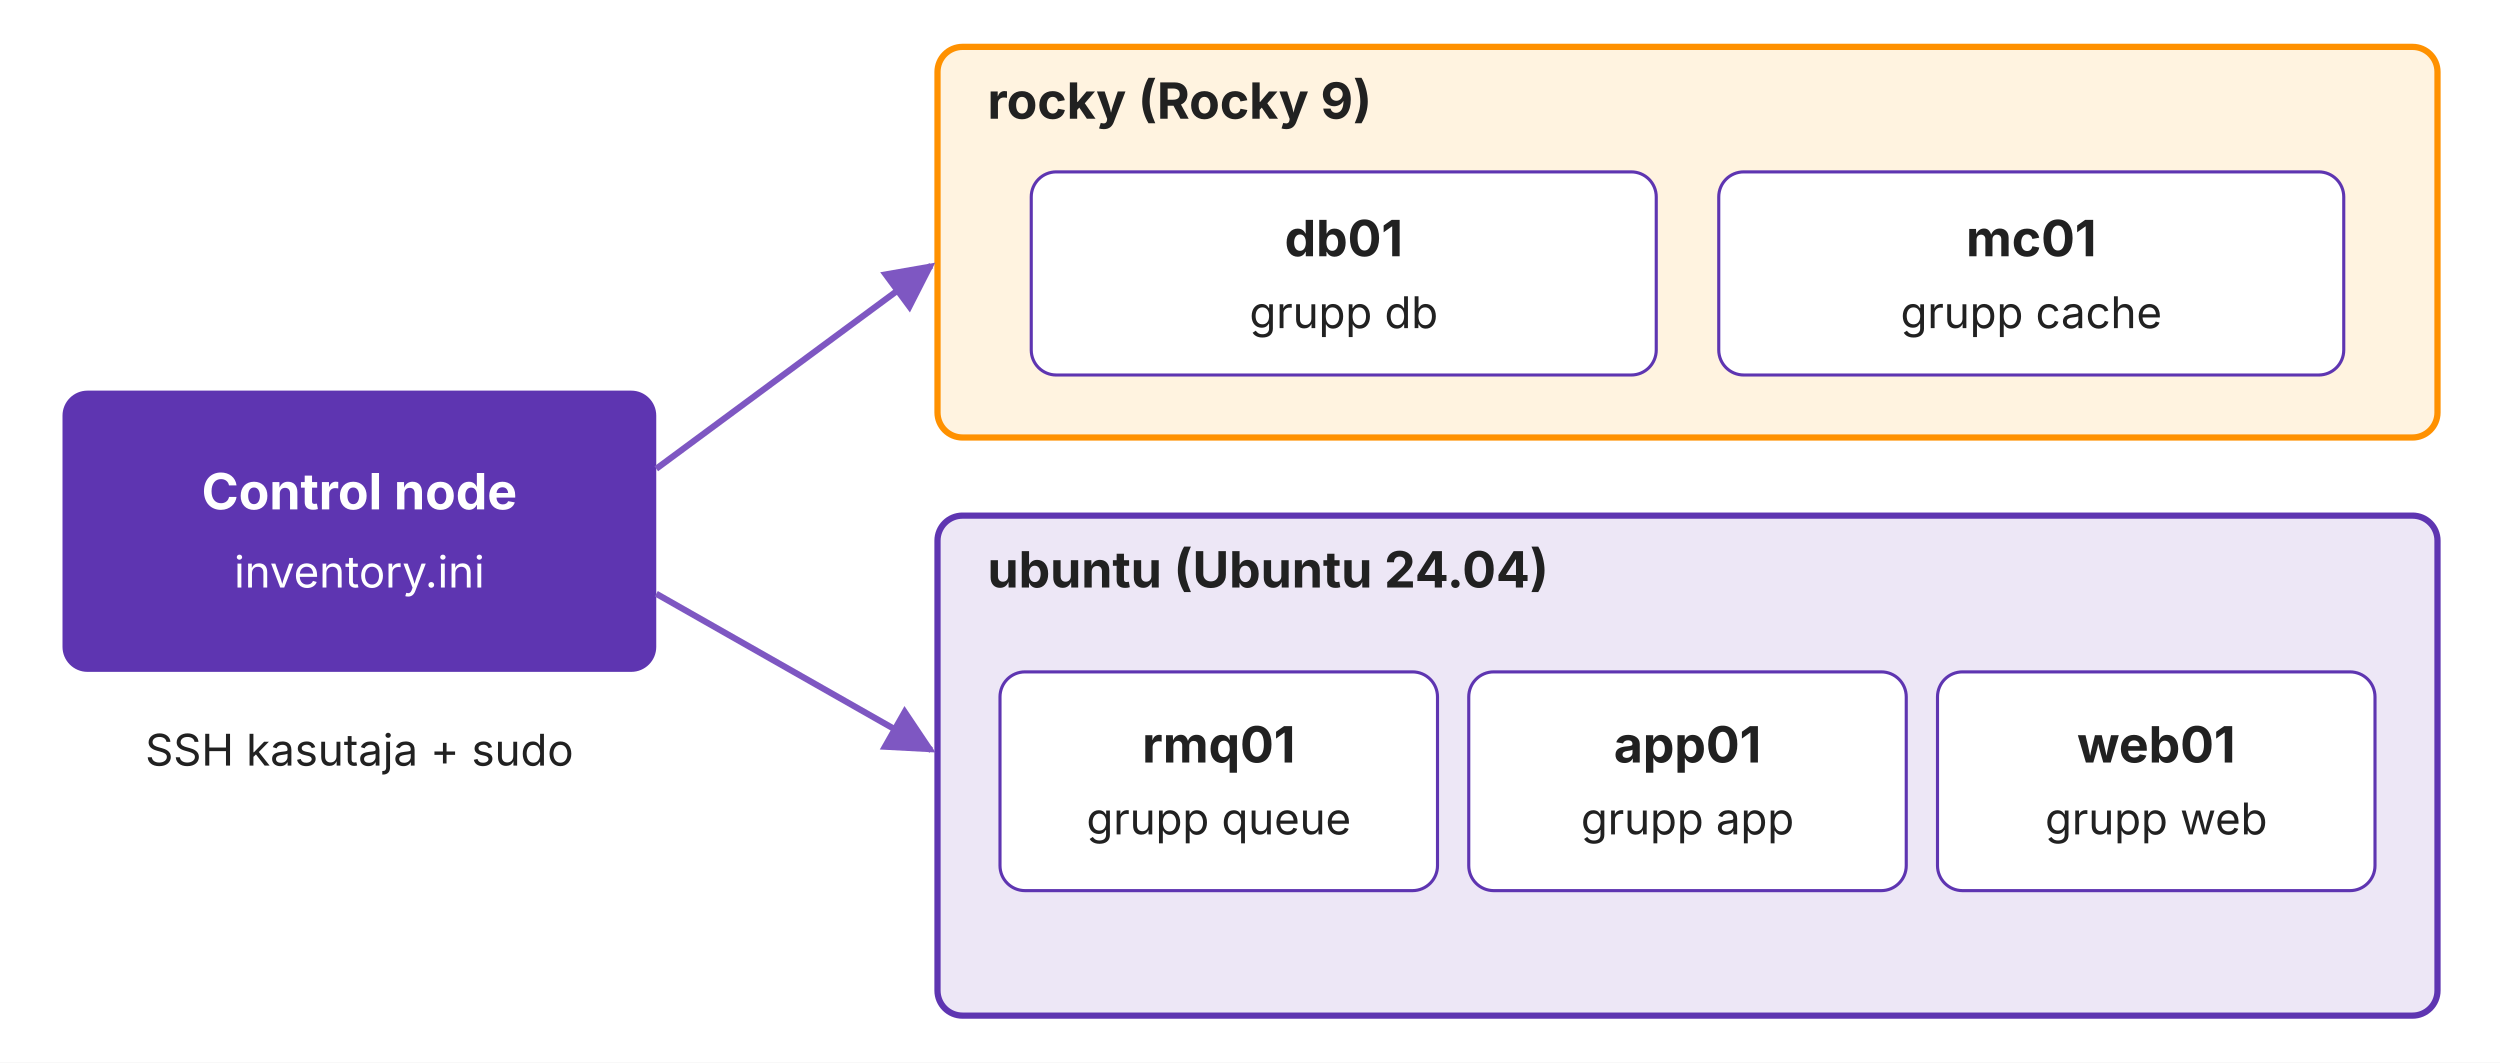
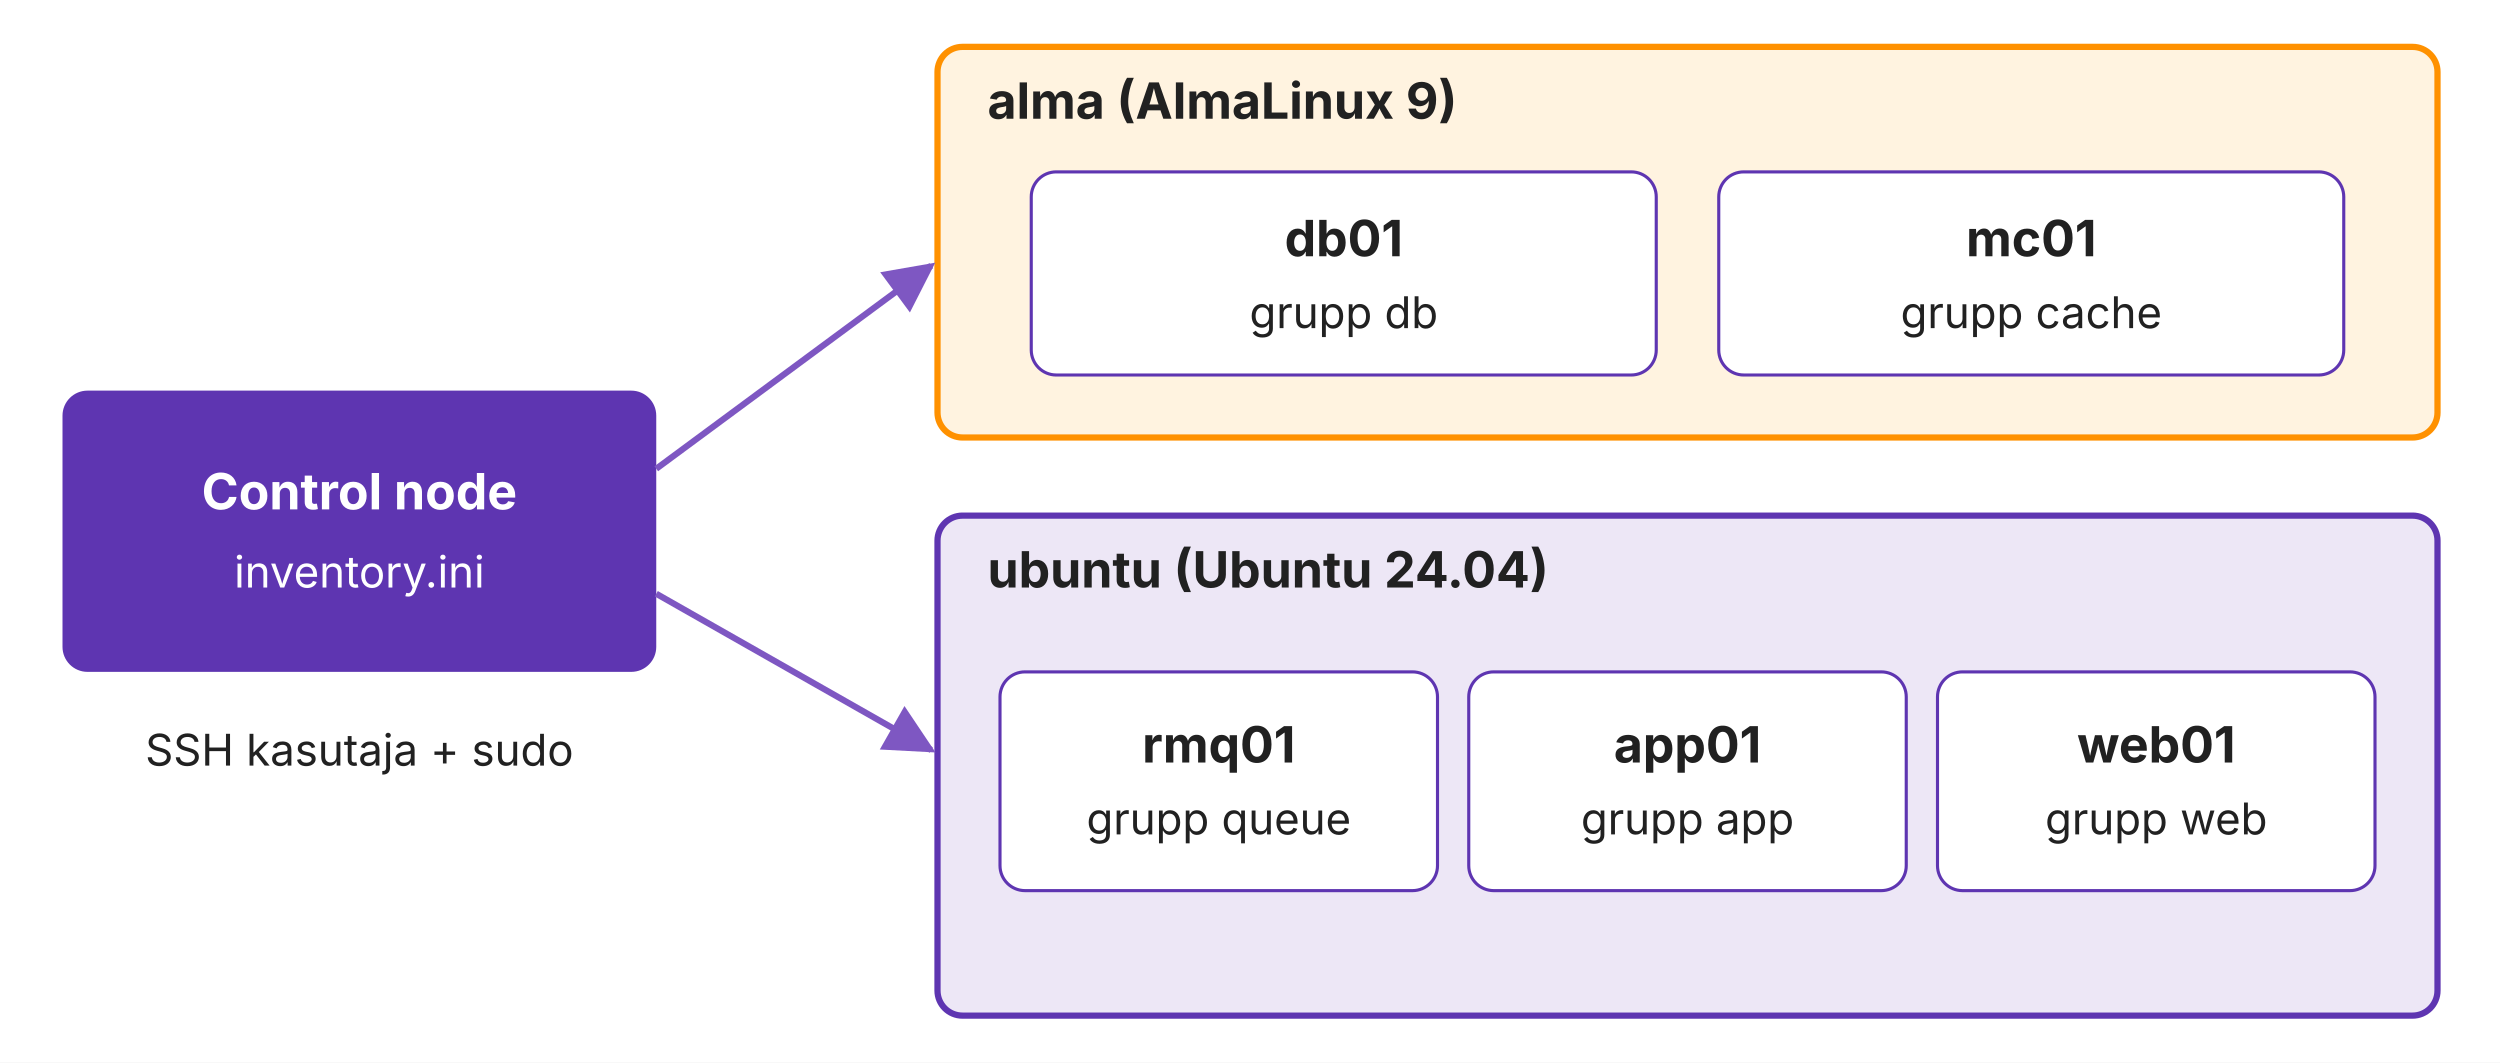
<svg xmlns="http://www.w3.org/2000/svg" viewBox="0 0 800 340" width="800" height="340">
  <style>text{font-family:Inter, Arial, sans-serif;fill:#212121;font-size:15px}.b{font-weight:700;font-size:16px}.s{font-size:14px}.w{fill:#fff}.l{stroke:#7e57c2;stroke-width:2;fill:none}</style>
  <defs>
    <marker id="a" viewBox="0 0 10 10" refX="9" refY="5" markerWidth="8" markerHeight="8" orient="auto-start-reverse">
      <path d="M0,0 L10,5 L0,10 z" fill="#7e57c2" />
    </marker>
  </defs>
  <rect width="800" height="340" fill="#fff" />
  <rect x="20" y="125" width="190" height="90" rx="8" fill="#5e35b1" />
  <text x="115" y="163" text-anchor="middle" class="b w">Control node</text>
  <text x="115" y="188" text-anchor="middle" class="s w">inventory.ini</text>
  <text x="115" y="245" text-anchor="middle" class="s">SSH kasutaja + sudo</text>
  <rect x="300" y="15" width="480" height="125" rx="8" fill="#fff3e0" stroke="#ff9100" stroke-width="2" />
-   <text x="316" y="38" class="b">rocky (Rocky 9)</text>
+   <text x="316" y="38" class="b">alma (AlmaLinux 9)</text>
  <rect x="330" y="55" width="200" height="65" rx="8" fill="#fff" stroke="#5e35b1" />
  <text x="430" y="82" text-anchor="middle" class="b">db01</text>
  <text x="430" y="105" text-anchor="middle" class="s">grupp db</text>
  <rect x="550" y="55" width="200" height="65" rx="8" fill="#fff" stroke="#5e35b1" />
  <text x="650" y="82" text-anchor="middle" class="b">mc01</text>
  <text x="650" y="105" text-anchor="middle" class="s">grupp cache</text>
  <rect x="300" y="165" width="480" height="160" rx="8" fill="#ede7f6" stroke="#5e35b1" stroke-width="2" />
  <text x="316" y="188" class="b">ubuntu (Ubuntu 24.04)</text>
  <rect x="320" y="215" width="140" height="70" rx="8" fill="#fff" stroke="#5e35b1" />
  <text x="390" y="244" text-anchor="middle" class="b">rmq01</text>
  <text x="390" y="267" text-anchor="middle" class="s">grupp queue</text>
  <rect x="470" y="215" width="140" height="70" rx="8" fill="#fff" stroke="#5e35b1" />
  <text x="540" y="244" text-anchor="middle" class="b">app01</text>
  <text x="540" y="267" text-anchor="middle" class="s">grupp app</text>
  <rect x="620" y="215" width="140" height="70" rx="8" fill="#fff" stroke="#5e35b1" />
  <text x="690" y="244" text-anchor="middle" class="b">web01</text>
  <text x="690" y="267" text-anchor="middle" class="s">grupp web</text>
  <path d="M210,150 L298,85" class="l" marker-end="url(#a)" />
  <path d="M210,190 L298,240" class="l" marker-end="url(#a)" />
</svg>
